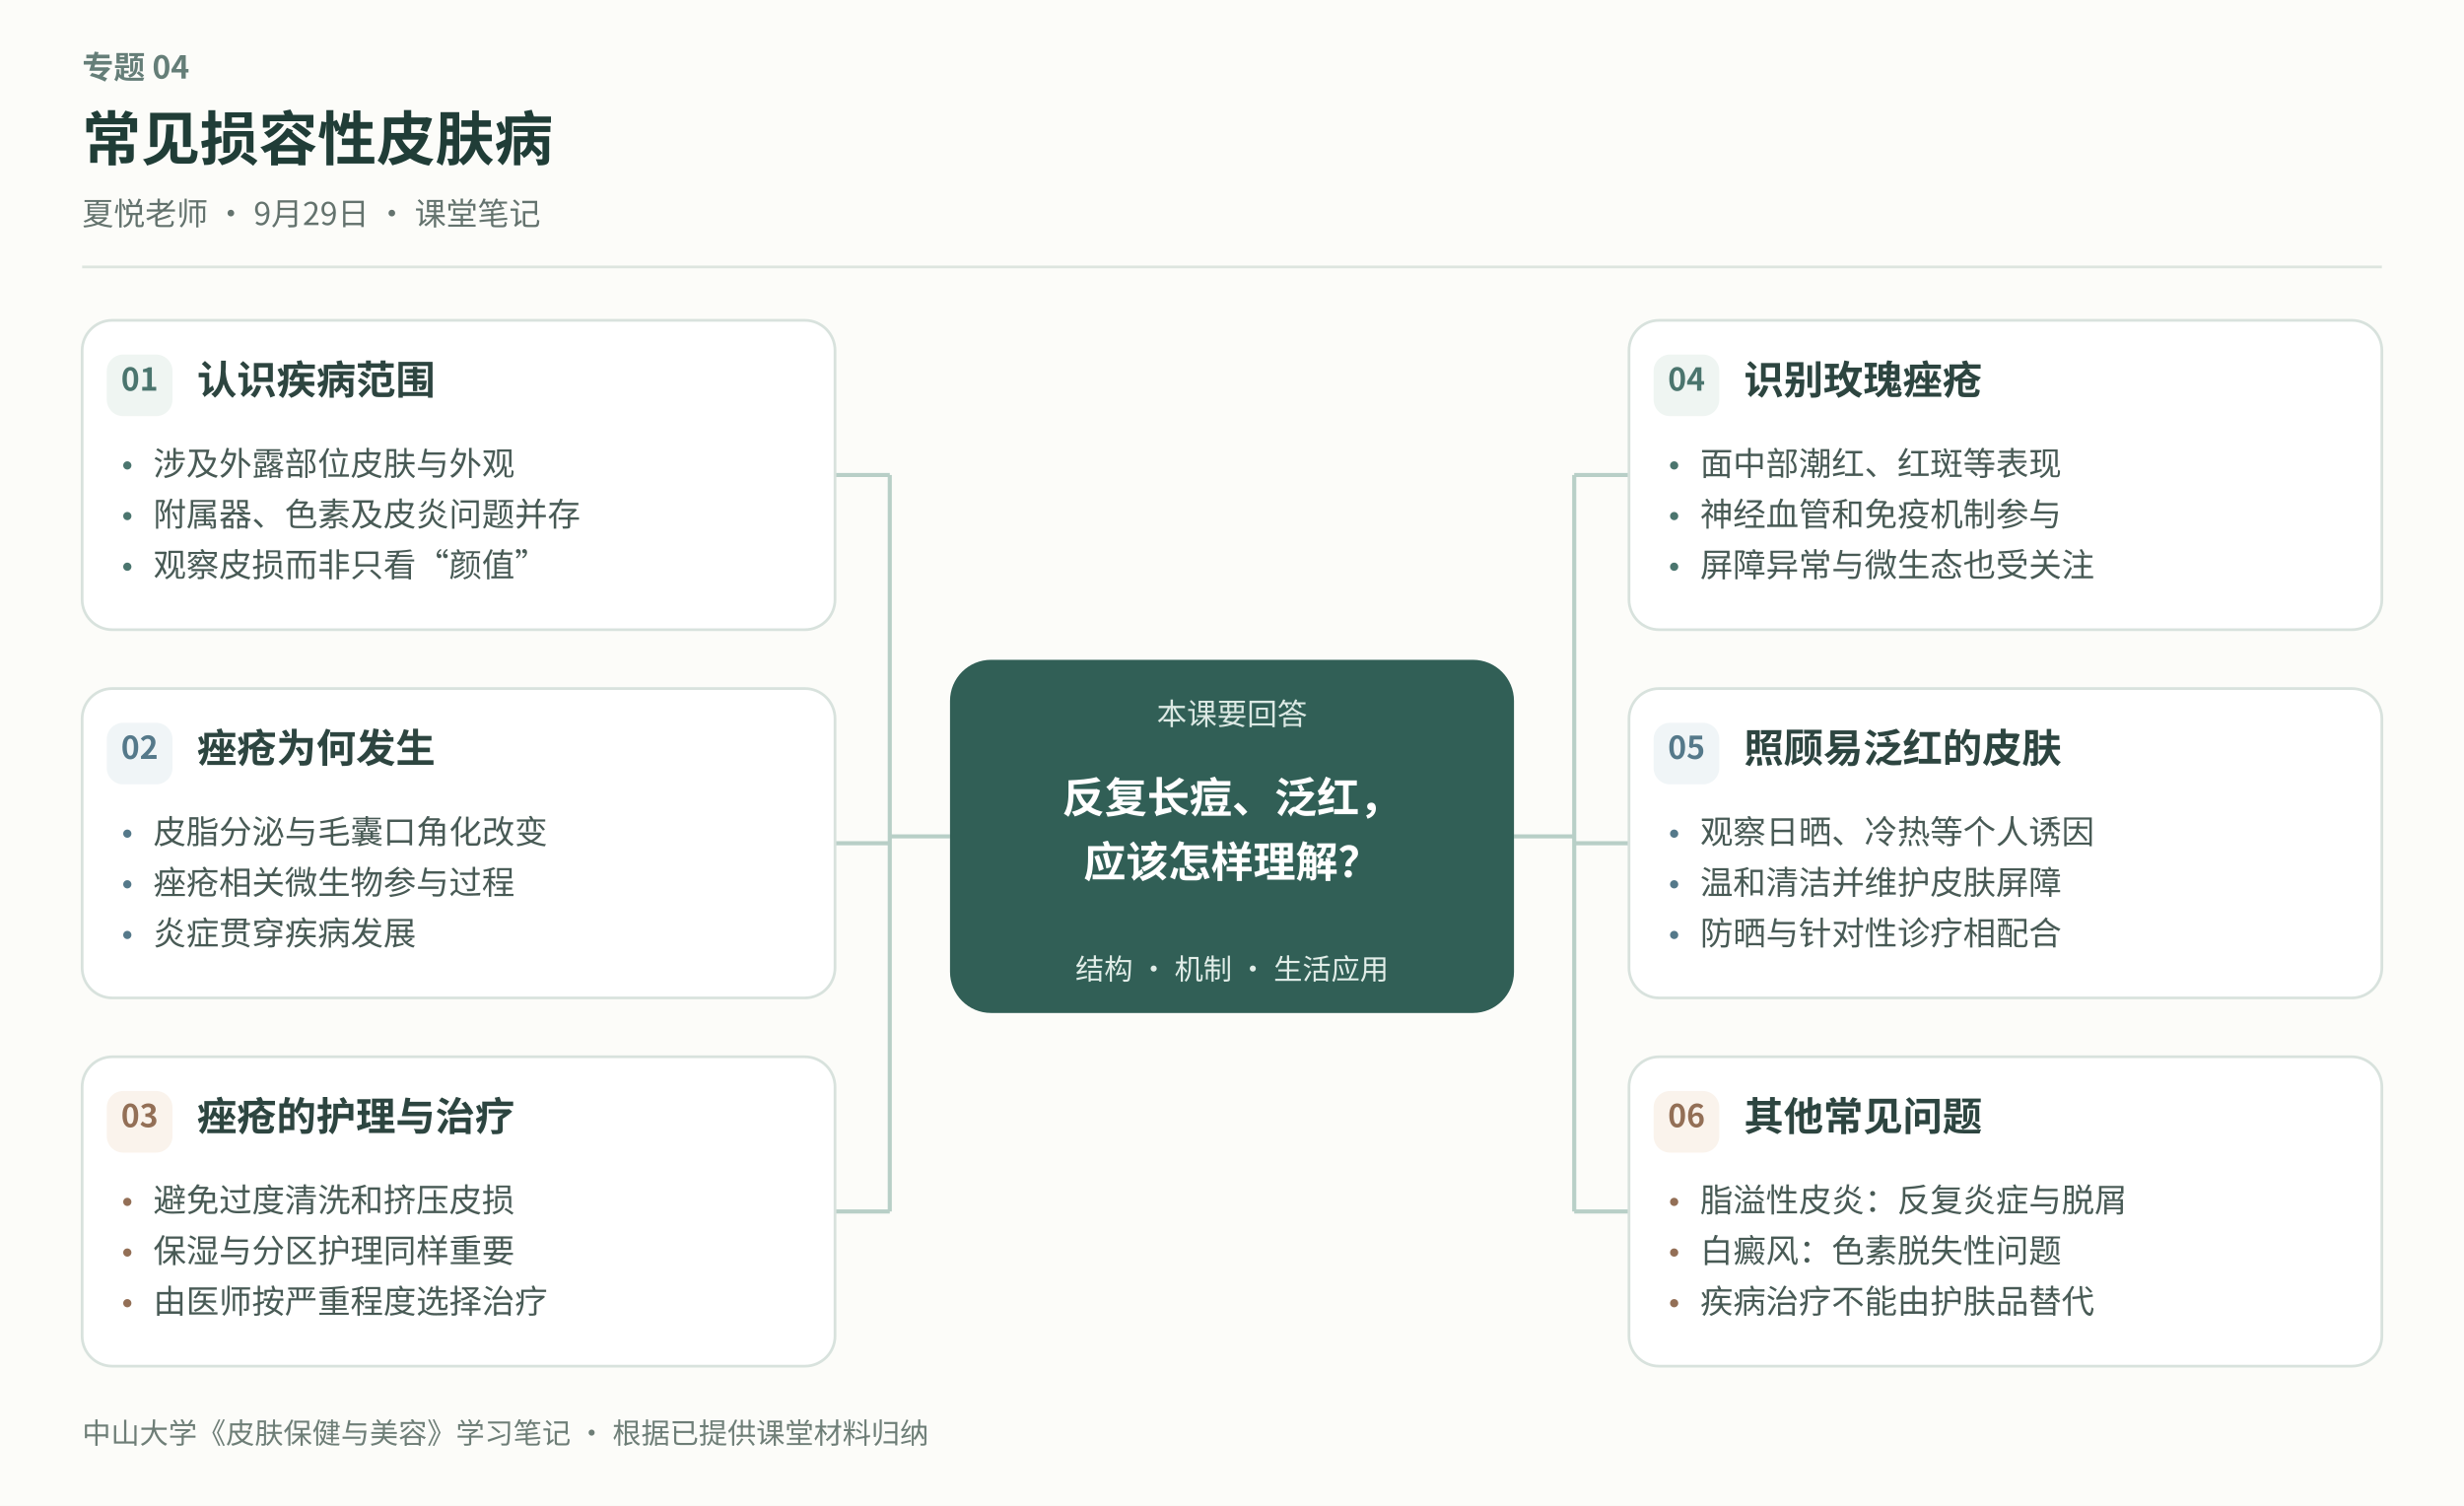
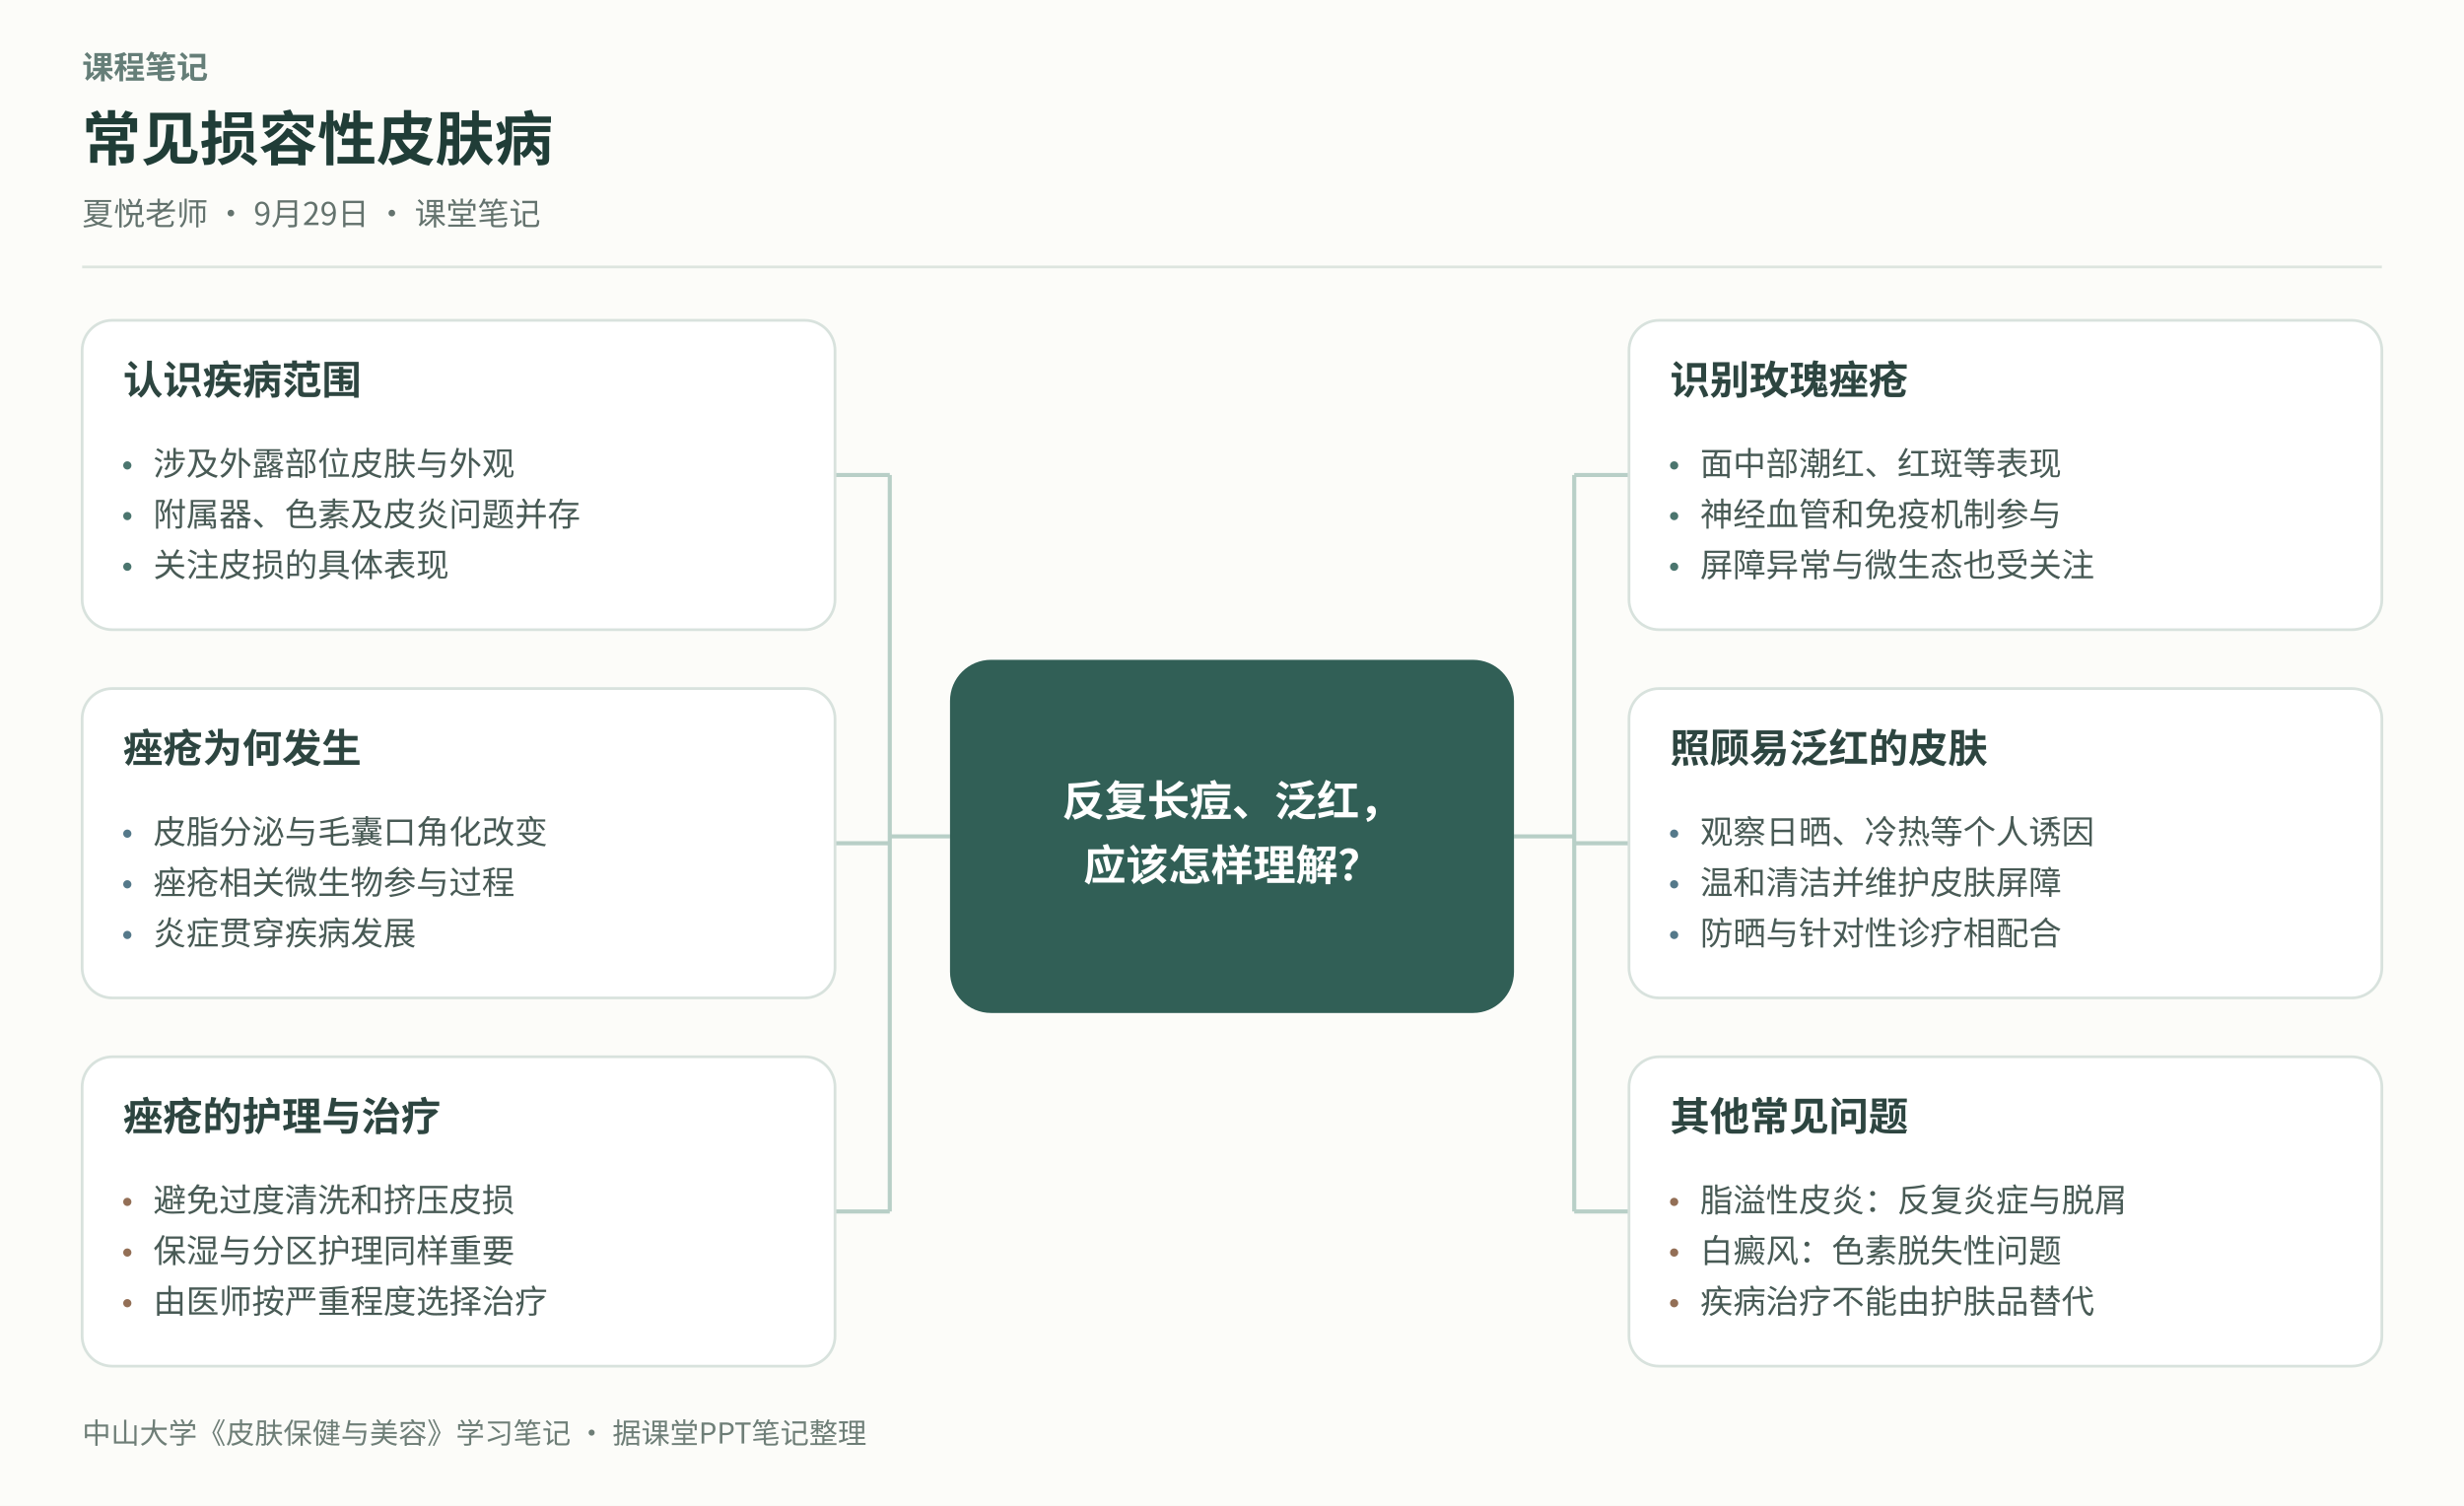
<svg xmlns="http://www.w3.org/2000/svg" width="1800px" height="1100px" viewBox="0 0 1800 1100" role="img" aria-labelledby="title desc">
  <rect width="1800" height="1100" fill="#FCFCF9" />
-   <text x="60" y="57.39" font-family="Microsoft YaHei, PingFang SC, Noto Sans CJK SC, sans-serif" font-size="23px" font-weight="700" fill="#657E78" text-anchor="start">专题 04</text>
+   <text x="60" y="57.39" font-family="Microsoft YaHei, PingFang SC, Noto Sans CJK SC, sans-serif" font-size="23px" font-weight="700" fill="#657E78" text-anchor="start">课程笔记</text>
  <text x="60" y="116.99" font-family="Microsoft YaHei, PingFang SC, Noto Sans CJK SC, sans-serif" font-size="43px" font-weight="700" fill="#203D37" text-anchor="start">常见损容性皮肤病</text>
  <text x="60" y="164.39" font-family="Microsoft YaHei, PingFang SC, Noto Sans CJK SC, sans-serif" font-size="23px" font-weight="400" fill="#64736E" text-anchor="start">夏悦老师 · 9月29日 · 课堂笔记</text>
  <line x1="60" y1="195" x2="1740" y2="195" stroke="#DDE5DF" stroke-width="2" />
  <polyline points="694,611.0 650,611.0" fill="none" stroke="#B8CFC7" stroke-width="3" stroke-linejoin="round" />
  <polyline points="650,347.0 650,885.0" fill="none" stroke="#B8CFC7" stroke-width="3" stroke-linejoin="round" />
  <polyline points="650,347.0 610,347.0" fill="none" stroke="#B8CFC7" stroke-width="3" stroke-linejoin="round" />
  <polyline points="650,616.0 610,616.0" fill="none" stroke="#B8CFC7" stroke-width="3" stroke-linejoin="round" />
  <polyline points="650,885.0 610,885.0" fill="none" stroke="#B8CFC7" stroke-width="3" stroke-linejoin="round" />
  <polyline points="1106,611.0 1150,611.0" fill="none" stroke="#B8CFC7" stroke-width="3" stroke-linejoin="round" />
  <polyline points="1150,347.0 1150,885.0" fill="none" stroke="#B8CFC7" stroke-width="3" stroke-linejoin="round" />
  <polyline points="1150,347.0 1190,347.0" fill="none" stroke="#B8CFC7" stroke-width="3" stroke-linejoin="round" />
  <polyline points="1150,616.0 1190,616.0" fill="none" stroke="#B8CFC7" stroke-width="3" stroke-linejoin="round" />
  <polyline points="1150,885.0 1190,885.0" fill="none" stroke="#B8CFC7" stroke-width="3" stroke-linejoin="round" />
  <rect x="694" y="482" width="412" height="258" rx="30" fill="#315F56" />
-   <text x="900.0" y="529.46" font-family="Microsoft YaHei, PingFang SC, Noto Sans CJK SC, sans-serif" font-size="22px" font-weight="400" fill="#DCE9E4" text-anchor="middle">本课要回答</text>
-   <text x="900.0" y="593.83" font-family="Microsoft YaHei, PingFang SC, Noto Sans CJK SC, sans-serif" font-size="31px" font-weight="700" fill="#FFFFFF" text-anchor="middle">反复长痘、泛红，</text>
-   <text x="900.0" y="640.83" font-family="Microsoft YaHei, PingFang SC, Noto Sans CJK SC, sans-serif" font-size="31px" font-weight="700" fill="#FFFFFF" text-anchor="middle">应该怎样理解？</text>
-   <text x="900.0" y="715.53" font-family="Microsoft YaHei, PingFang SC, Noto Sans CJK SC, sans-serif" font-size="21px" font-weight="400" fill="#E1EDE8" text-anchor="middle">结构 · 机制 · 生活应用</text>
+   <text x="900.0" y="596.18" font-family="Microsoft YaHei, PingFang SC, Noto Sans CJK SC, sans-serif" font-size="31px" font-weight="700" fill="#FFFFFF" text-anchor="middle">反复长痘、泛红，</text>
+   <text x="900.0" y="643.18" font-family="Microsoft YaHei, PingFang SC, Noto Sans CJK SC, sans-serif" font-size="31px" font-weight="700" fill="#FFFFFF" text-anchor="middle">应该怎样理解？</text>
  <g id="branch-1">
    <rect x="60" y="234" width="550" height="226" rx="22" fill="#FFFFFF" stroke="#D8E2DD" stroke-width="2" />
-     <rect x="78" y="259" width="48" height="45" rx="12" fill="#EFF5F2" />
-     <text x="102" y="285.39" font-family="Microsoft YaHei, PingFang SC, Noto Sans CJK SC, sans-serif" font-size="23px" font-weight="700" fill="#4B756E" text-anchor="middle">01</text>
-     <text x="144" y="287.97" font-family="Microsoft YaHei, PingFang SC, Noto Sans CJK SC, sans-serif" font-size="29px" font-weight="700" fill="#2D4540" text-anchor="start">认识疾病范围</text>
+     <text x="90" y="287.97" font-family="Microsoft YaHei, PingFang SC, Noto Sans CJK SC, sans-serif" font-size="29px" font-weight="700" fill="#2D4540" text-anchor="start">认识疾病范围</text>
    <circle cx="93" cy="340" r="3" fill="#4B756E" />
    <text x="112" y="347.32" font-family="Microsoft YaHei, PingFang SC, Noto Sans CJK SC, sans-serif" font-size="24px" font-weight="400" fill="#485A55" text-anchor="start">涉及外露部位皮肤与外观</text>
    <circle cx="93" cy="377" r="3" fill="#4B756E" />
    <text x="112" y="384.32" font-family="Microsoft YaHei, PingFang SC, Noto Sans CJK SC, sans-serif" font-size="24px" font-weight="400" fill="#485A55" text-anchor="start">附属器、色素及皮炎问题并存</text>
    <circle cx="93" cy="414" r="3" fill="#4B756E" />
-     <text x="112" y="421.32" font-family="Microsoft YaHei, PingFang SC, Noto Sans CJK SC, sans-serif" font-size="24px" font-weight="400" fill="#485A55" text-anchor="start">观察皮损而非只看“颜值”</text>
+     <text x="112" y="421.32" font-family="Microsoft YaHei, PingFang SC, Noto Sans CJK SC, sans-serif" font-size="24px" font-weight="400" fill="#485A55" text-anchor="start">关注皮损的具体表现</text>
  </g>
  <g id="branch-2">
    <rect x="60" y="503" width="550" height="226" rx="22" fill="#FFFFFF" stroke="#D8E2DD" stroke-width="2" />
-     <rect x="78" y="528" width="48" height="45" rx="12" fill="#F0F5F7" />
-     <text x="102" y="554.39" font-family="Microsoft YaHei, PingFang SC, Noto Sans CJK SC, sans-serif" font-size="23px" font-weight="700" fill="#55798A" text-anchor="middle">02</text>
-     <text x="144" y="556.97" font-family="Microsoft YaHei, PingFang SC, Noto Sans CJK SC, sans-serif" font-size="29px" font-weight="700" fill="#2D4540" text-anchor="start">痤疮为何发生</text>
+     <text x="90" y="556.97" font-family="Microsoft YaHei, PingFang SC, Noto Sans CJK SC, sans-serif" font-size="29px" font-weight="700" fill="#2D4540" text-anchor="start">痤疮为何发生</text>
    <circle cx="93" cy="609" r="3" fill="#55798A" />
    <text x="112" y="616.32" font-family="Microsoft YaHei, PingFang SC, Noto Sans CJK SC, sans-serif" font-size="24px" font-weight="400" fill="#485A55" text-anchor="start">皮脂分泌与毛囊口角化改变</text>
    <circle cx="93" cy="646" r="3" fill="#55798A" />
    <text x="112" y="653.32" font-family="Microsoft YaHei, PingFang SC, Noto Sans CJK SC, sans-serif" font-size="24px" font-weight="400" fill="#485A55" text-anchor="start">痤疮相关微生物参与过程</text>
    <circle cx="93" cy="683" r="3" fill="#55798A" />
    <text x="112" y="690.32" font-family="Microsoft YaHei, PingFang SC, Noto Sans CJK SC, sans-serif" font-size="24px" font-weight="400" fill="#485A55" text-anchor="start">炎症贯穿疾病发展</text>
  </g>
  <g id="branch-3">
    <rect x="60" y="772" width="550" height="226" rx="22" fill="#FFFFFF" stroke="#D8E2DD" stroke-width="2" />
-     <rect x="78" y="797" width="48" height="45" rx="12" fill="#FAF3EC" />
-     <text x="102" y="823.39" font-family="Microsoft YaHei, PingFang SC, Noto Sans CJK SC, sans-serif" font-size="23px" font-weight="700" fill="#936F56" text-anchor="middle">03</text>
-     <text x="144" y="825.97" font-family="Microsoft YaHei, PingFang SC, Noto Sans CJK SC, sans-serif" font-size="29px" font-weight="700" fill="#2D4540" text-anchor="start">痤疮的护理与治疗</text>
+     <text x="90" y="825.97" font-family="Microsoft YaHei, PingFang SC, Noto Sans CJK SC, sans-serif" font-size="29px" font-weight="700" fill="#2D4540" text-anchor="start">痤疮的护理与治疗</text>
    <circle cx="93" cy="878" r="3" fill="#936F56" />
    <text x="112" y="885.32" font-family="Microsoft YaHei, PingFang SC, Noto Sans CJK SC, sans-serif" font-size="24px" font-weight="400" fill="#485A55" text-anchor="start">避免过度清洗和挤压皮损</text>
    <circle cx="93" cy="915" r="3" fill="#936F56" />
    <text x="112" y="922.32" font-family="Microsoft YaHei, PingFang SC, Noto Sans CJK SC, sans-serif" font-size="24px" font-weight="400" fill="#485A55" text-anchor="start">保湿与分区护理同样重要</text>
    <circle cx="93" cy="952" r="3" fill="#936F56" />
    <text x="112" y="959.32" font-family="Microsoft YaHei, PingFang SC, Noto Sans CJK SC, sans-serif" font-size="24px" font-weight="400" fill="#485A55" text-anchor="start">由医师按严重程度选择治疗</text>
  </g>
  <g id="branch-4">
    <rect x="1190" y="234" width="550" height="226" rx="22" fill="#FFFFFF" stroke="#D8E2DD" stroke-width="2" />
-     <rect x="1208" y="259" width="48" height="45" rx="12" fill="#EFF5F2" />
-     <text x="1232" y="285.39" font-family="Microsoft YaHei, PingFang SC, Noto Sans CJK SC, sans-serif" font-size="23px" font-weight="700" fill="#4B756E" text-anchor="middle">04</text>
-     <text x="1274" y="287.97" font-family="Microsoft YaHei, PingFang SC, Noto Sans CJK SC, sans-serif" font-size="29px" font-weight="700" fill="#2D4540" text-anchor="start">识别玫瑰痤疮</text>
+     <text x="1220" y="287.97" font-family="Microsoft YaHei, PingFang SC, Noto Sans CJK SC, sans-serif" font-size="29px" font-weight="700" fill="#2D4540" text-anchor="start">识别玫瑰痤疮</text>
    <circle cx="1223" cy="340" r="3" fill="#4B756E" />
    <text x="1242" y="347.32" font-family="Microsoft YaHei, PingFang SC, Noto Sans CJK SC, sans-serif" font-size="24px" font-weight="400" fill="#485A55" text-anchor="start">面中部潮红、红斑等表现</text>
    <circle cx="1223" cy="377" r="3" fill="#4B756E" />
    <text x="1242" y="384.32" font-family="Microsoft YaHei, PingFang SC, Noto Sans CJK SC, sans-serif" font-size="24px" font-weight="400" fill="#485A55" text-anchor="start">神经血管和免疫机制参与</text>
    <circle cx="1223" cy="414" r="3" fill="#4B756E" />
    <text x="1242" y="421.32" font-family="Microsoft YaHei, PingFang SC, Noto Sans CJK SC, sans-serif" font-size="24px" font-weight="400" fill="#485A55" text-anchor="start">屏障异常与微生态也受关注</text>
  </g>
  <g id="branch-5">
    <rect x="1190" y="503" width="550" height="226" rx="22" fill="#FFFFFF" stroke="#D8E2DD" stroke-width="2" />
-     <rect x="1208" y="528" width="48" height="45" rx="12" fill="#F0F5F7" />
-     <text x="1232" y="554.39" font-family="Microsoft YaHei, PingFang SC, Noto Sans CJK SC, sans-serif" font-size="23px" font-weight="700" fill="#55798A" text-anchor="middle">05</text>
-     <text x="1274" y="556.97" font-family="Microsoft YaHei, PingFang SC, Noto Sans CJK SC, sans-serif" font-size="29px" font-weight="700" fill="#2D4540" text-anchor="start">照顾易泛红的皮肤</text>
+     <text x="1220" y="556.97" font-family="Microsoft YaHei, PingFang SC, Noto Sans CJK SC, sans-serif" font-size="29px" font-weight="700" fill="#2D4540" text-anchor="start">照顾易泛红的皮肤</text>
    <circle cx="1223" cy="609" r="3" fill="#55798A" />
    <text x="1242" y="616.32" font-family="Microsoft YaHei, PingFang SC, Noto Sans CJK SC, sans-serif" font-size="24px" font-weight="400" fill="#485A55" text-anchor="start">观察日晒、冷热等个人诱因</text>
    <circle cx="1223" cy="646" r="3" fill="#55798A" />
    <text x="1242" y="653.32" font-family="Microsoft YaHei, PingFang SC, Noto Sans CJK SC, sans-serif" font-size="24px" font-weight="400" fill="#485A55" text-anchor="start">温和清洁并维护皮肤屏障</text>
    <circle cx="1223" cy="683" r="3" fill="#55798A" />
    <text x="1242" y="690.32" font-family="Microsoft YaHei, PingFang SC, Noto Sans CJK SC, sans-serif" font-size="24px" font-weight="400" fill="#485A55" text-anchor="start">防晒与针对性诊疗相配合</text>
  </g>
  <g id="branch-6">
    <rect x="1190" y="772" width="550" height="226" rx="22" fill="#FFFFFF" stroke="#D8E2DD" stroke-width="2" />
-     <rect x="1208" y="797" width="48" height="45" rx="12" fill="#FAF3EC" />
-     <text x="1232" y="823.39" font-family="Microsoft YaHei, PingFang SC, Noto Sans CJK SC, sans-serif" font-size="23px" font-weight="700" fill="#936F56" text-anchor="middle">06</text>
-     <text x="1274" y="825.97" font-family="Microsoft YaHei, PingFang SC, Noto Sans CJK SC, sans-serif" font-size="29px" font-weight="700" fill="#2D4540" text-anchor="start">其他常见问题</text>
+     <text x="1220" y="825.97" font-family="Microsoft YaHei, PingFang SC, Noto Sans CJK SC, sans-serif" font-size="29px" font-weight="700" fill="#2D4540" text-anchor="start">其他常见问题</text>
    <circle cx="1223" cy="878" r="3" fill="#936F56" />
    <text x="1242" y="885.32" font-family="Microsoft YaHei, PingFang SC, Noto Sans CJK SC, sans-serif" font-size="24px" font-weight="400" fill="#485A55" text-anchor="start">脂溢性皮炎：反复炎症与脱屑</text>
    <circle cx="1223" cy="915" r="3" fill="#936F56" />
    <text x="1242" y="922.32" font-family="Microsoft YaHei, PingFang SC, Noto Sans CJK SC, sans-serif" font-size="24px" font-weight="400" fill="#485A55" text-anchor="start">白癜风：色素脱失性问题</text>
    <circle cx="1223" cy="952" r="3" fill="#936F56" />
    <text x="1242" y="959.32" font-family="Microsoft YaHei, PingFang SC, Noto Sans CJK SC, sans-serif" font-size="24px" font-weight="400" fill="#485A55" text-anchor="start">疾病治疗不能由护肤品替代</text>
  </g>
-   <text x="60" y="1054.53" font-family="Microsoft YaHei, PingFang SC, Noto Sans CJK SC, sans-serif" font-size="21px" font-weight="400" fill="#6E7E77" text-anchor="start">中山大学《皮肤保健与美容》学习笔记 · 根据已提供课堂材料归纳</text>
+   <text x="60" y="1054.53" font-family="Microsoft YaHei, PingFang SC, Noto Sans CJK SC, sans-serif" font-size="21px" font-weight="400" fill="#6E7E77" text-anchor="start">中山大学《皮肤保健与美容》学习笔记 · 据课堂PPT笔记整理</text>
</svg>
